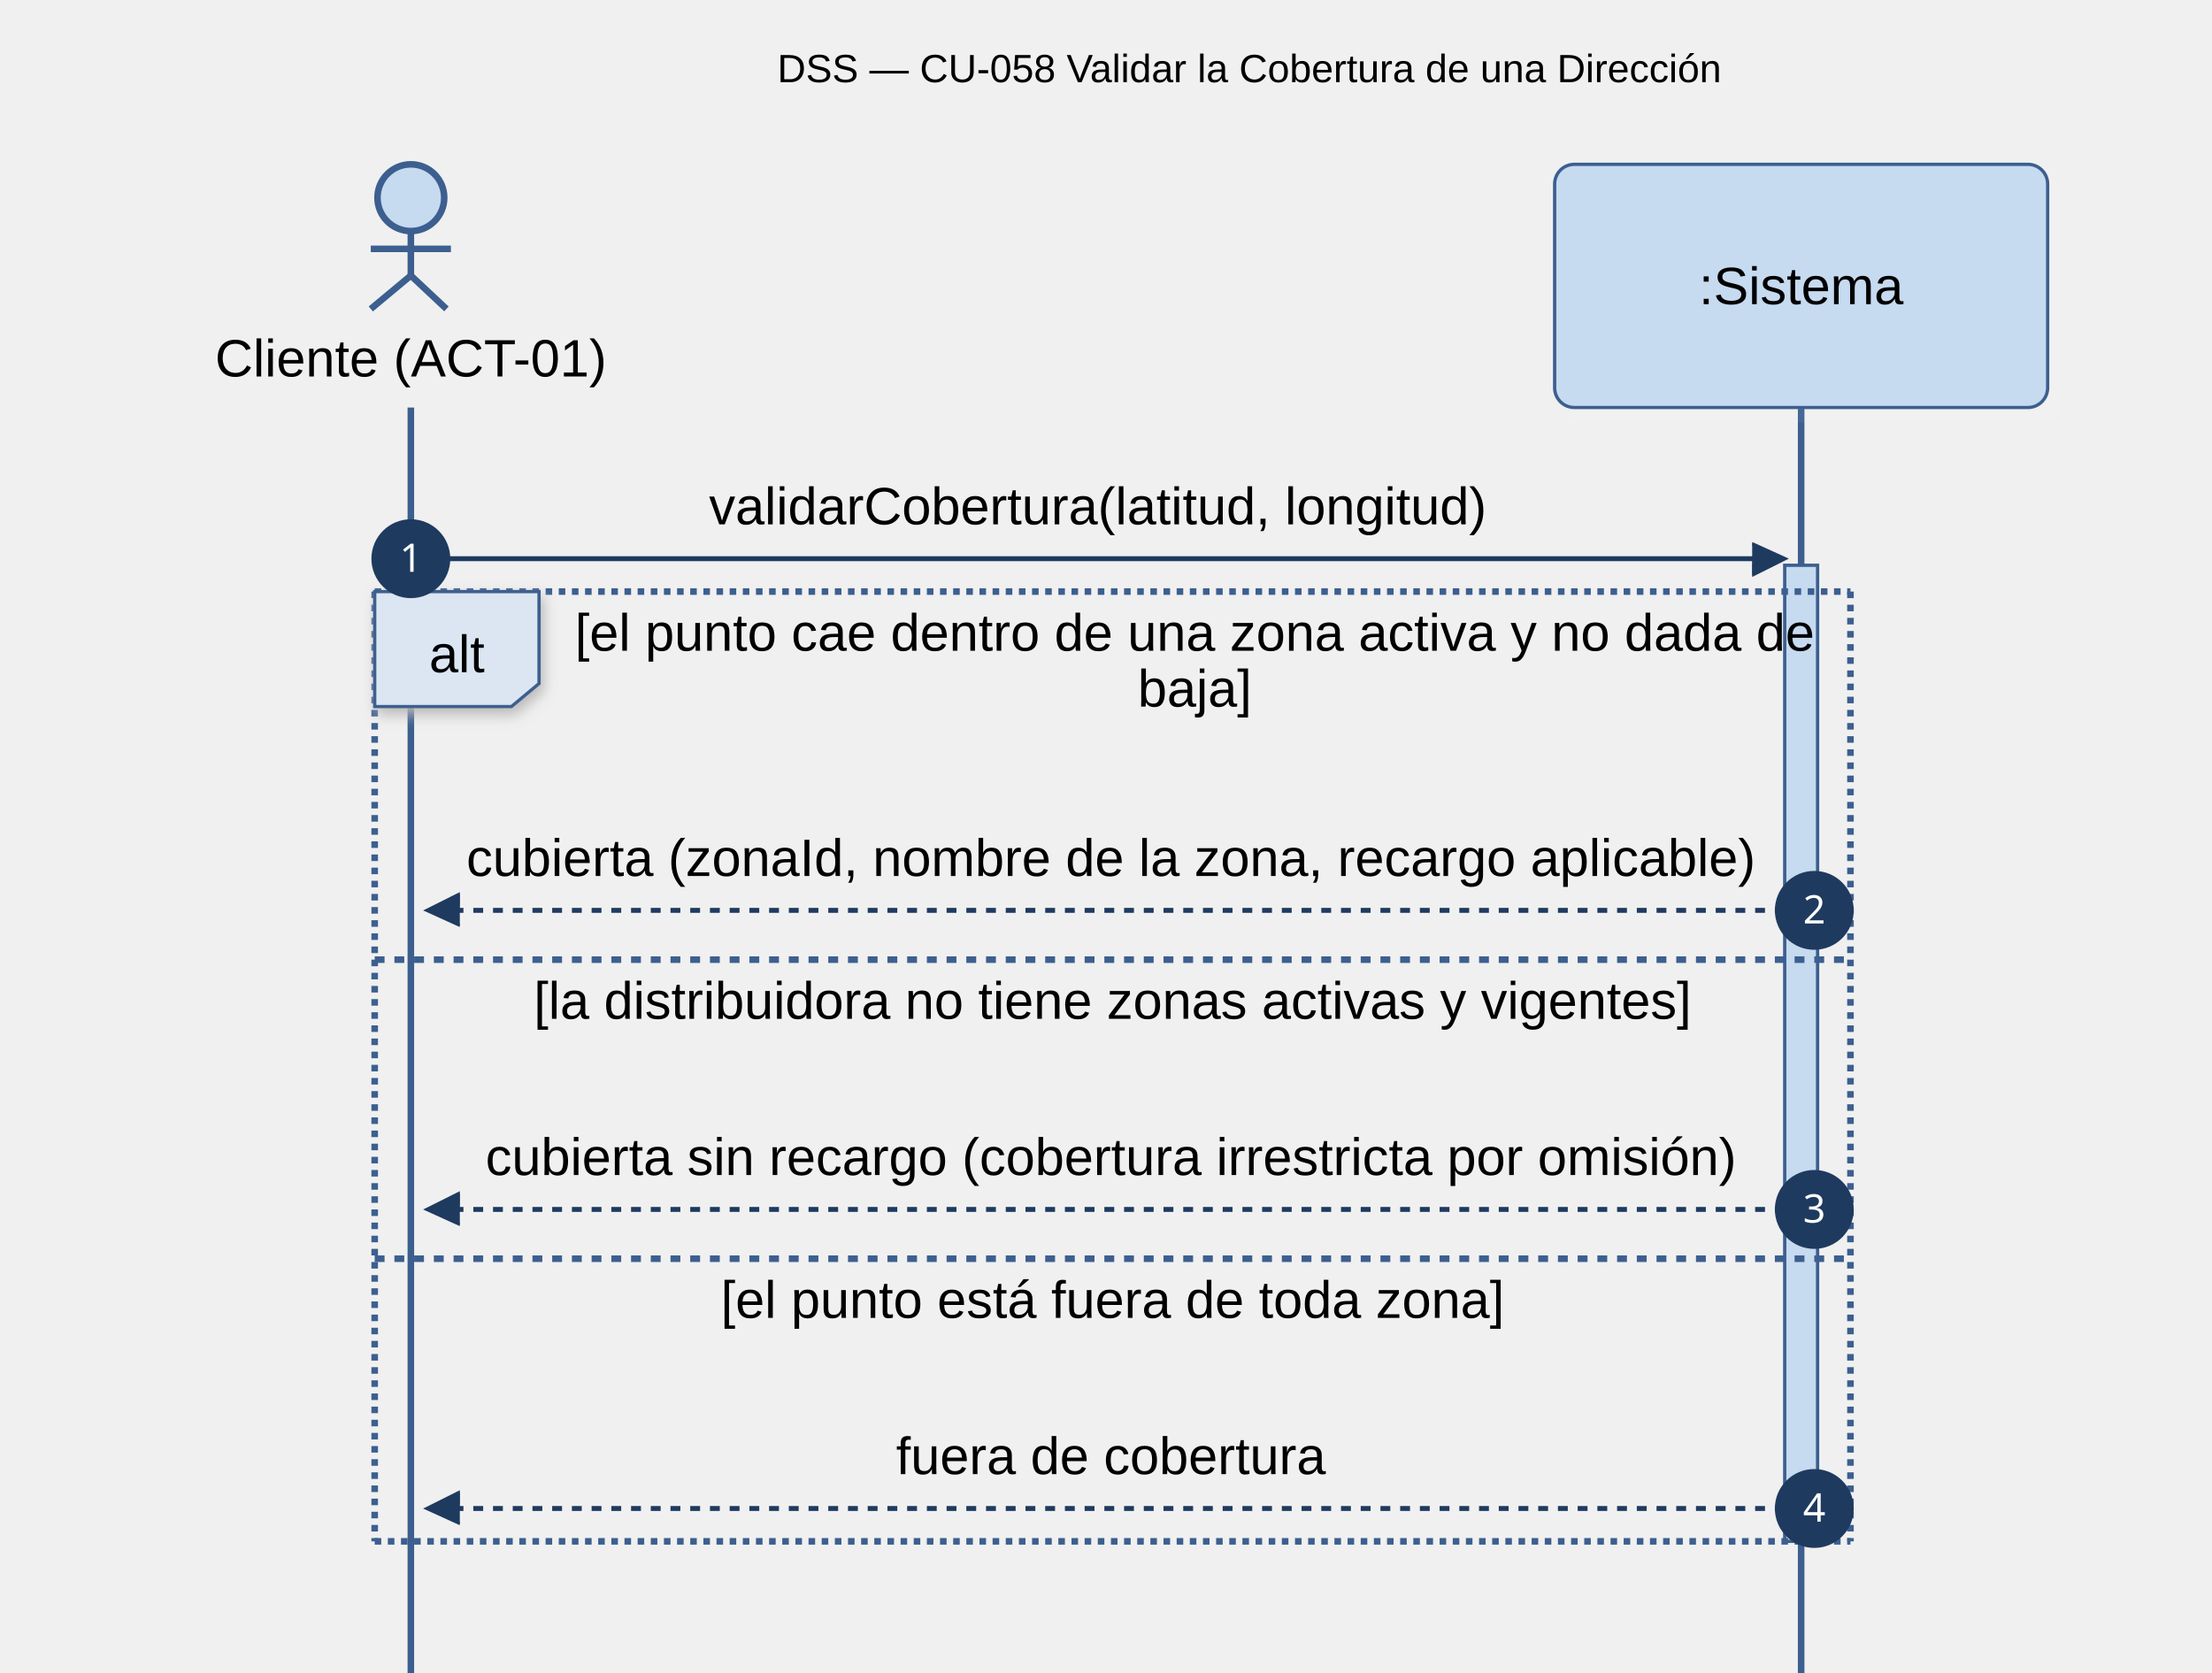
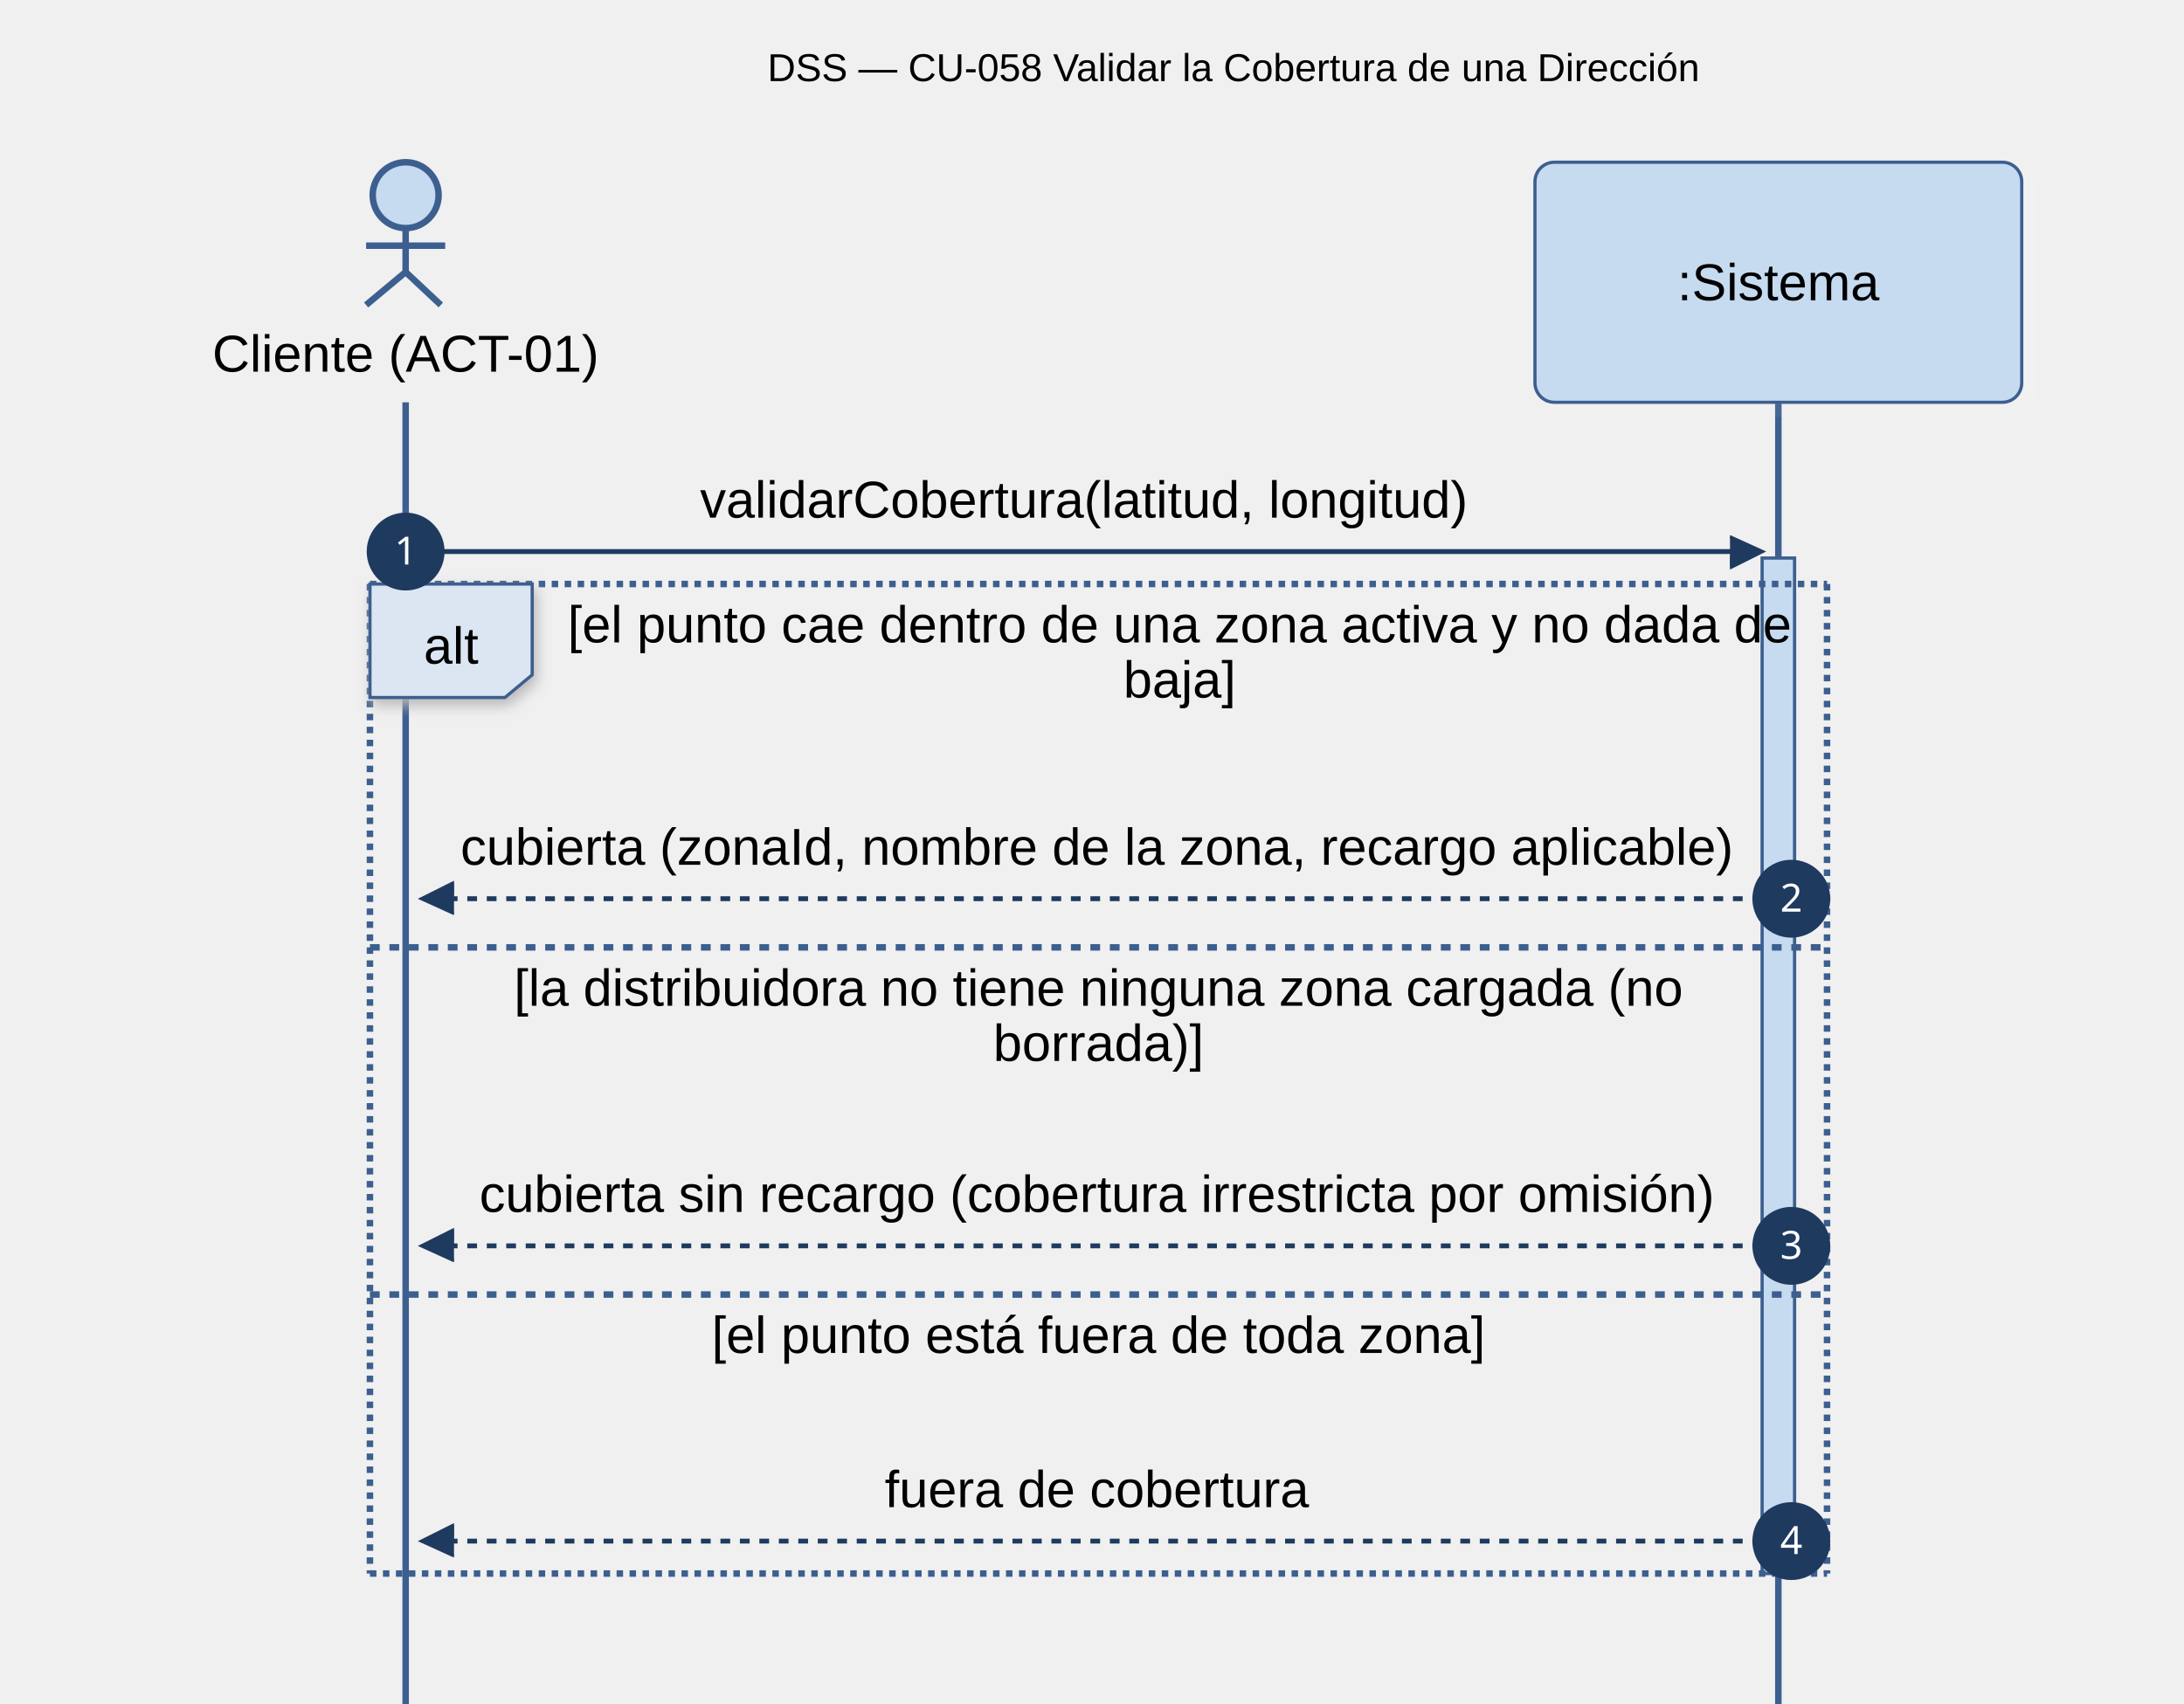
- <svg xmlns="http://www.w3.org/2000/svg" id="my-svg" width="100%" style="max-width: 673px; background-color: white;" viewBox="-50 -50 673 509" role="graphics-document document" aria-roledescription="sequence">
+ <svg xmlns="http://www.w3.org/2000/svg" id="my-svg" width="100%" style="max-width: 673px; background-color: white;" viewBox="-50 -50 673 525" role="graphics-document document" aria-roledescription="sequence">
  <g>
    <line id="actor1" x1="498" y1="74" x2="498" y2="2000" class="actor-line 200" stroke-width="0.5px" stroke="#999" name="SIS" data-et="life-line" data-id="SIS" />
    <g id="root-1" data-look="neo" data-et="participant" data-type="participant" data-id="SIS">
      <rect x="423" y="0" fill="#eaeaea" stroke="#666" width="150" height="74" name="SIS" rx="6" ry="6" class="actor actor-top" data-look="neo" filter="url(#my-svg-drop-shadow)" />
      <text x="498" y="37" dominant-baseline="central" alignment-baseline="central" class="actor actor-box" style="text-anchor: middle; font-size: 16px; font-weight: 400;">
        <tspan x="498" dy="0">:Sistema</tspan>
      </text>
    </g>
  </g>
  <g>
    <line id="actor0" x1="75" y1="74" x2="75" y2="2000" class="actor-line 200" stroke-width="0.5px" stroke="#999" name="CLI" data-et="life-line" data-id="CLI" />
  </g>
  <style>#my-svg{font-family:Arial,Helvetica,sans-serif;font-size:12px;fill:#000000;}@keyframes edge-animation-frame{from{stroke-dashoffset:0;}}@keyframes dash{to{stroke-dashoffset:0;}}#my-svg .edge-animation-slow{stroke-dasharray:9,5!important;stroke-dashoffset:900;animation:dash 50s linear infinite;stroke-linecap:round;}#my-svg .edge-animation-fast{stroke-dasharray:9,5!important;stroke-dashoffset:900;animation:dash 20s linear infinite;stroke-linecap:round;}#my-svg .error-icon{fill:hsl(31.429, 58.333%, 90.882%);}#my-svg .error-text{fill:rgb(9.688, 22.604, 36.812);stroke:rgb(9.688, 22.604, 36.812);}#my-svg .edge-thickness-normal{stroke-width:1px;}#my-svg .edge-thickness-thick{stroke-width:3.5px;}#my-svg .edge-pattern-solid{stroke-dasharray:0;}#my-svg .edge-thickness-invisible{stroke-width:0;fill:none;}#my-svg .edge-pattern-dashed{stroke-dasharray:3;}#my-svg .edge-pattern-dotted{stroke-dasharray:2;}#my-svg .marker{fill:#1F3A5F;stroke:#1F3A5F;}#my-svg .marker.cross{stroke:#1F3A5F;}#my-svg svg{font-family:Arial,Helvetica,sans-serif;font-size:12px;}#my-svg p{margin:0;}#my-svg .actor{stroke:#3C5F8F;fill:#C6DAF0;stroke-width:1;}#my-svg rect.actor.outer-path[data-look="neo"]{filter:drop-shadow( 1px 2px 2px rgba(185,185,185,1));}#my-svg rect.note[data-look="neo"]{stroke:#3C5F8F;fill:#FFFFFF;filter:drop-shadow( 1px 2px 2px rgba(185,185,185,1));}#my-svg text.actor&gt;tspan{fill:#000000;stroke:none;}#my-svg .actor-line{stroke:#3C5F8F;}#my-svg .innerArc{stroke-width:1.5;stroke-dasharray:none;}#my-svg .messageLine0{stroke-width:1.5;stroke-dasharray:none;stroke:#1F3A5F;}#my-svg .messageLine1{stroke-width:1.5;stroke-dasharray:2,2;stroke:#1F3A5F;}#my-svg [id$="-arrowhead"] path{fill:#1F3A5F;stroke:#1F3A5F;}#my-svg .sequenceNumber{fill:#FFFFFF;}#my-svg [id$="-sequencenumber"]{fill:#1F3A5F;}#my-svg [id$="-crosshead"] path{fill:#1F3A5F;stroke:#1F3A5F;}#my-svg .messageText{fill:#000000;stroke:none;}#my-svg .labelBox{stroke:#3C5F8F;fill:#DCE6F2;filter:drop-shadow( 1px 2px 2px rgba(185,185,185,1));}#my-svg .labelText,#my-svg .labelText&gt;tspan{fill:#000000;stroke:none;}#my-svg .loopText,#my-svg .loopText&gt;tspan{fill:#000000;stroke:none;}#my-svg .sectionTitle,#my-svg .sectionTitle&gt;tspan{fill:#000000;stroke:none;}#my-svg .loopLine{stroke-width:2px;stroke-dasharray:2,2;stroke:#3C5F8F;fill:#3C5F8F;}#my-svg .note{stroke:#3C5F8F;fill:#FFFFFF;}#my-svg .noteText,#my-svg .noteText&gt;tspan{fill:#000000;stroke:none;}#my-svg .activation0{fill:#C6DAF0;stroke:#3C5F8F;}#my-svg .activation1{fill:#C6DAF0;stroke:#3C5F8F;}#my-svg .activation2{fill:#C6DAF0;stroke:#3C5F8F;}#my-svg .actorPopupMenu{position:absolute;}#my-svg .actorPopupMenuPanel{position:absolute;fill:#C6DAF0;box-shadow:0px 8px 16px 0px rgba(0,0,0,0.2);filter:drop-shadow(3px 5px 2px rgb(0 0 0 / 0.4));}#my-svg .actor-man circle,#my-svg line{fill:#C6DAF0;stroke-width:2px;}#my-svg g rect.rect{filter:drop-shadow( 1px 2px 2px rgba(185,185,185,1));stroke:#3C5F8F;}#my-svg .node .neo-node{stroke:#3C5F8F;}#my-svg [data-look="neo"].node rect,#my-svg [data-look="neo"].cluster rect,#my-svg [data-look="neo"].node polygon{stroke:url(#my-svg-gradient);filter:drop-shadow( 1px 2px 2px rgba(185,185,185,1));}#my-svg [data-look="neo"].swimlane.cluster rect{filter:none;}#my-svg [data-look="neo"].node path{stroke:url(#my-svg-gradient);stroke-width:1px;}#my-svg [data-look="neo"].node .outer-path{filter:drop-shadow( 1px 2px 2px rgba(185,185,185,1));}#my-svg [data-look="neo"].node .neo-line path{stroke:#3C5F8F;filter:none;}#my-svg [data-look="neo"].node circle{stroke:url(#my-svg-gradient);filter:drop-shadow( 1px 2px 2px rgba(185,185,185,1));}#my-svg [data-look="neo"].node circle .state-start{fill:#000000;}#my-svg [data-look="neo"].icon-shape .icon{fill:url(#my-svg-gradient);filter:drop-shadow( 1px 2px 2px rgba(185,185,185,1));}#my-svg [data-look="neo"].icon-shape .icon-neo path{stroke:url(#my-svg-gradient);filter:drop-shadow( 1px 2px 2px rgba(185,185,185,1));}#my-svg :root{--mermaid-font-family:"trebuchet ms",verdana,arial,sans-serif;}</style>
  <g />
  <defs>
    <symbol id="my-svg-computer" width="24" height="24">
      <path transform="scale(.5)" d="M2 2v13h20v-13h-20zm18 11h-16v-9h16v9zm-10.228 6l.466-1h3.524l.467 1h-4.457zm14.228 3h-24l2-6h2.104l-1.33 4h18.45l-1.297-4h2.073l2 6zm-5-10h-14v-7h14v7z" />
    </symbol>
  </defs>
  <defs>
    <symbol id="my-svg-database" fill-rule="evenodd" clip-rule="evenodd">
      <path transform="scale(.5)" d="M12.258.001l.256.004.255.005.253.008.251.01.249.012.247.015.246.016.242.019.241.02.239.023.236.024.233.027.231.028.229.031.225.032.223.034.22.036.217.038.214.04.211.041.208.043.205.045.201.046.198.048.194.05.191.051.187.053.183.054.18.056.175.057.172.059.168.06.163.061.16.063.155.064.15.066.074.033.073.033.071.034.07.034.069.035.068.035.067.035.066.035.064.036.064.036.062.036.06.036.06.037.058.037.058.037.055.038.055.038.053.038.052.038.051.039.05.039.048.039.047.039.045.04.044.04.043.04.041.04.04.041.039.041.037.041.036.041.034.041.033.042.032.042.03.042.029.042.027.042.026.043.024.043.023.043.021.043.02.043.018.044.017.043.015.044.013.044.012.044.011.045.009.044.007.045.006.045.004.045.002.045.001.045v17l-.001.045-.002.045-.004.045-.006.045-.007.045-.009.044-.011.045-.012.044-.013.044-.015.044-.017.043-.018.044-.02.043-.021.043-.023.043-.024.043-.026.043-.027.042-.029.042-.03.042-.032.042-.033.042-.034.041-.036.041-.037.041-.039.041-.04.041-.041.04-.043.04-.044.04-.045.04-.047.039-.048.039-.05.039-.051.039-.052.038-.053.038-.055.038-.055.038-.058.037-.058.037-.06.037-.06.036-.062.036-.064.036-.064.036-.066.035-.067.035-.068.035-.069.035-.07.034-.071.034-.073.033-.074.033-.15.066-.155.064-.16.063-.163.061-.168.06-.172.059-.175.057-.18.056-.183.054-.187.053-.191.051-.194.05-.198.048-.201.046-.205.045-.208.043-.211.041-.214.04-.217.038-.22.036-.223.034-.225.032-.229.031-.231.028-.233.027-.236.024-.239.023-.241.02-.242.019-.246.016-.247.015-.249.012-.251.01-.253.008-.255.005-.256.004-.258.001-.258-.001-.256-.004-.255-.005-.253-.008-.251-.01-.249-.012-.247-.015-.245-.016-.243-.019-.241-.02-.238-.023-.236-.024-.234-.027-.231-.028-.228-.031-.226-.032-.223-.034-.22-.036-.217-.038-.214-.04-.211-.041-.208-.043-.204-.045-.201-.046-.198-.048-.195-.05-.19-.051-.187-.053-.184-.054-.179-.056-.176-.057-.172-.059-.167-.06-.164-.061-.159-.063-.155-.064-.151-.066-.074-.033-.072-.033-.072-.034-.07-.034-.069-.035-.068-.035-.067-.035-.066-.035-.064-.036-.063-.036-.062-.036-.061-.036-.06-.037-.058-.037-.057-.037-.056-.038-.055-.038-.053-.038-.052-.038-.051-.039-.049-.039-.049-.039-.046-.039-.046-.04-.044-.04-.043-.04-.041-.04-.04-.041-.039-.041-.037-.041-.036-.041-.034-.041-.033-.042-.032-.042-.03-.042-.029-.042-.027-.042-.026-.043-.024-.043-.023-.043-.021-.043-.02-.043-.018-.044-.017-.043-.015-.044-.013-.044-.012-.044-.011-.045-.009-.044-.007-.045-.006-.045-.004-.045-.002-.045-.001-.045v-17l.001-.045.002-.045.004-.045.006-.045.007-.045.009-.044.011-.045.012-.044.013-.044.015-.044.017-.043.018-.044.02-.043.021-.043.023-.043.024-.043.026-.043.027-.042.029-.042.03-.042.032-.042.033-.042.034-.041.036-.041.037-.041.039-.041.04-.041.041-.04.043-.04.044-.04.046-.04.046-.039.049-.039.049-.039.051-.039.052-.038.053-.038.055-.038.056-.038.057-.037.058-.037.06-.037.061-.036.062-.036.063-.036.064-.036.066-.035.067-.035.068-.035.069-.035.07-.034.072-.034.072-.033.074-.033.151-.066.155-.064.159-.063.164-.061.167-.06.172-.059.176-.057.179-.056.184-.054.187-.053.19-.051.195-.05.198-.048.201-.046.204-.045.208-.043.211-.041.214-.04.217-.038.22-.036.223-.034.226-.032.228-.031.231-.028.234-.027.236-.024.238-.023.241-.02.243-.019.245-.016.247-.015.249-.012.251-.01.253-.008.255-.005.256-.004.258-.001.258.001zm-9.258 20.499v.01l.001.021.003.021.004.022.005.021.006.022.007.022.009.023.01.022.011.023.012.023.013.023.015.023.016.024.017.023.018.024.019.024.021.024.022.025.023.024.024.025.052.049.056.05.061.051.066.051.07.051.075.051.079.052.084.052.088.052.092.052.097.052.102.051.105.052.11.052.114.051.119.051.123.051.127.05.131.05.135.05.139.048.144.049.147.047.152.047.155.047.16.045.163.045.167.043.171.043.176.041.178.041.183.039.187.039.19.037.194.035.197.035.202.033.204.031.209.03.212.029.216.027.219.025.222.024.226.021.23.02.233.018.236.016.24.015.243.012.246.01.249.008.253.005.256.004.259.001.26-.001.257-.004.254-.005.25-.008.247-.011.244-.012.241-.014.237-.016.233-.018.231-.021.226-.021.224-.024.22-.026.216-.027.212-.028.21-.031.205-.031.202-.034.198-.034.194-.036.191-.037.187-.039.183-.04.179-.04.175-.042.172-.043.168-.044.163-.045.16-.046.155-.046.152-.047.148-.048.143-.049.139-.049.136-.05.131-.05.126-.05.123-.051.118-.052.114-.051.11-.052.106-.052.101-.052.096-.052.092-.052.088-.053.083-.051.079-.052.074-.052.07-.051.065-.051.06-.051.056-.05.051-.05.023-.024.023-.025.021-.024.02-.024.019-.024.018-.024.017-.024.015-.023.014-.024.013-.023.012-.023.01-.023.01-.022.008-.022.006-.022.006-.022.004-.022.004-.021.001-.021.001-.021v-4.127l-.077.055-.08.053-.083.054-.085.053-.087.052-.09.052-.093.051-.095.05-.097.05-.1.049-.102.049-.105.048-.106.047-.109.047-.111.046-.114.045-.115.045-.118.044-.12.043-.122.042-.124.042-.126.041-.128.04-.13.04-.132.038-.134.038-.135.037-.138.037-.139.035-.142.035-.143.034-.144.033-.147.032-.148.031-.15.03-.151.03-.153.029-.154.027-.156.027-.158.026-.159.025-.161.024-.162.023-.163.022-.165.021-.166.02-.167.019-.169.018-.169.017-.171.016-.173.015-.173.014-.175.013-.175.012-.177.011-.178.01-.179.008-.179.008-.181.006-.182.005-.182.004-.184.003-.184.002h-.37l-.184-.002-.184-.003-.182-.004-.182-.005-.181-.006-.179-.008-.179-.008-.178-.01-.176-.011-.176-.012-.175-.013-.173-.014-.172-.015-.171-.016-.17-.017-.169-.018-.167-.019-.166-.02-.165-.021-.163-.022-.162-.023-.161-.024-.159-.025-.157-.026-.156-.027-.155-.027-.153-.029-.151-.03-.15-.03-.148-.031-.146-.032-.145-.033-.143-.034-.141-.035-.14-.035-.137-.037-.136-.037-.134-.038-.132-.038-.13-.04-.128-.04-.126-.041-.124-.042-.122-.042-.12-.044-.117-.043-.116-.045-.113-.045-.112-.046-.109-.047-.106-.047-.105-.048-.102-.049-.1-.049-.097-.05-.095-.05-.093-.052-.09-.051-.087-.052-.085-.053-.083-.054-.08-.054-.077-.054v4.127zm0-5.654v.011l.001.021.003.021.004.021.005.022.006.022.007.022.009.022.01.022.011.023.012.023.013.023.015.024.016.023.017.024.018.024.019.024.021.024.022.024.023.025.024.024.052.05.056.05.061.05.066.051.07.051.075.052.079.051.084.052.088.052.092.052.097.052.102.052.105.052.11.051.114.051.119.052.123.05.127.051.131.05.135.049.139.049.144.048.147.048.152.047.155.046.16.045.163.045.167.044.171.042.176.042.178.04.183.04.187.038.19.037.194.036.197.034.202.033.204.032.209.03.212.028.216.027.219.025.222.024.226.022.23.02.233.018.236.016.24.014.243.012.246.01.249.008.253.006.256.003.259.001.26-.001.257-.003.254-.006.25-.008.247-.01.244-.012.241-.015.237-.016.233-.018.231-.02.226-.022.224-.024.22-.025.216-.027.212-.029.21-.03.205-.032.202-.033.198-.035.194-.036.191-.037.187-.039.183-.039.179-.041.175-.042.172-.043.168-.044.163-.045.16-.045.155-.047.152-.047.148-.048.143-.048.139-.05.136-.049.131-.05.126-.051.123-.051.118-.051.114-.052.11-.052.106-.052.101-.052.096-.052.092-.052.088-.052.083-.052.079-.052.074-.051.07-.052.065-.051.06-.05.056-.051.051-.049.023-.025.023-.024.021-.025.02-.024.019-.024.018-.024.017-.024.015-.023.014-.023.013-.024.012-.022.01-.023.01-.023.008-.022.006-.022.006-.022.004-.021.004-.022.001-.021.001-.021v-4.139l-.077.054-.08.054-.083.054-.085.052-.087.053-.09.051-.093.051-.095.051-.097.05-.1.049-.102.049-.105.048-.106.047-.109.047-.111.046-.114.045-.115.044-.118.044-.12.044-.122.042-.124.042-.126.041-.128.04-.13.039-.132.039-.134.038-.135.037-.138.036-.139.036-.142.035-.143.033-.144.033-.147.033-.148.031-.15.03-.151.03-.153.028-.154.028-.156.027-.158.026-.159.025-.161.024-.162.023-.163.022-.165.021-.166.02-.167.019-.169.018-.169.017-.171.016-.173.015-.173.014-.175.013-.175.012-.177.011-.178.009-.179.009-.179.007-.181.007-.182.005-.182.004-.184.003-.184.002h-.37l-.184-.002-.184-.003-.182-.004-.182-.005-.181-.007-.179-.007-.179-.009-.178-.009-.176-.011-.176-.012-.175-.013-.173-.014-.172-.015-.171-.016-.17-.017-.169-.018-.167-.019-.166-.02-.165-.021-.163-.022-.162-.023-.161-.024-.159-.025-.157-.026-.156-.027-.155-.028-.153-.028-.151-.03-.15-.03-.148-.031-.146-.033-.145-.033-.143-.033-.141-.035-.14-.036-.137-.036-.136-.037-.134-.038-.132-.039-.13-.039-.128-.04-.126-.041-.124-.042-.122-.043-.12-.043-.117-.044-.116-.044-.113-.046-.112-.046-.109-.046-.106-.047-.105-.048-.102-.049-.1-.049-.097-.05-.095-.051-.093-.051-.09-.051-.087-.053-.085-.052-.083-.054-.08-.054-.077-.054v4.139zm0-5.666v.011l.001.02.003.022.004.021.005.022.006.021.007.022.009.023.01.022.011.023.012.023.013.023.015.023.016.024.017.024.018.023.019.024.021.025.022.024.023.024.024.025.052.05.056.05.061.05.066.051.07.051.075.052.079.051.084.052.088.052.092.052.097.052.102.052.105.051.11.052.114.051.119.051.123.051.127.05.131.05.135.05.139.049.144.048.147.048.152.047.155.046.16.045.163.045.167.043.171.043.176.042.178.04.183.04.187.038.19.037.194.036.197.034.202.033.204.032.209.03.212.028.216.027.219.025.222.024.226.021.23.02.233.018.236.017.24.014.243.012.246.01.249.008.253.006.256.003.259.001.26-.001.257-.003.254-.006.25-.008.247-.01.244-.013.241-.014.237-.016.233-.018.231-.02.226-.022.224-.024.22-.025.216-.027.212-.029.21-.03.205-.032.202-.033.198-.035.194-.036.191-.037.187-.039.183-.039.179-.041.175-.042.172-.043.168-.044.163-.045.16-.045.155-.047.152-.047.148-.048.143-.049.139-.049.136-.049.131-.051.126-.05.123-.051.118-.052.114-.051.11-.052.106-.052.101-.052.096-.052.092-.052.088-.052.083-.052.079-.052.074-.052.07-.051.065-.051.06-.051.056-.05.051-.049.023-.025.023-.025.021-.024.02-.024.019-.024.018-.024.017-.024.015-.023.014-.024.013-.023.012-.023.01-.022.01-.023.008-.022.006-.022.006-.022.004-.022.004-.021.001-.021.001-.021v-4.153l-.077.054-.08.054-.083.053-.085.053-.087.053-.09.051-.093.051-.095.051-.097.05-.1.049-.102.048-.105.048-.106.048-.109.046-.111.046-.114.046-.115.044-.118.044-.12.043-.122.043-.124.042-.126.041-.128.04-.13.039-.132.039-.134.038-.135.037-.138.036-.139.036-.142.034-.143.034-.144.033-.147.032-.148.032-.15.03-.151.03-.153.028-.154.028-.156.027-.158.026-.159.024-.161.024-.162.023-.163.023-.165.021-.166.02-.167.019-.169.018-.169.017-.171.016-.173.015-.173.014-.175.013-.175.012-.177.01-.178.01-.179.009-.179.007-.181.006-.182.006-.182.004-.184.003-.184.001-.185.001-.185-.001-.184-.001-.184-.003-.182-.004-.182-.006-.181-.006-.179-.007-.179-.009-.178-.01-.176-.01-.176-.012-.175-.013-.173-.014-.172-.015-.171-.016-.17-.017-.169-.018-.167-.019-.166-.02-.165-.021-.163-.023-.162-.023-.161-.024-.159-.024-.157-.026-.156-.027-.155-.028-.153-.028-.151-.03-.15-.03-.148-.032-.146-.032-.145-.033-.143-.034-.141-.034-.14-.036-.137-.036-.136-.037-.134-.038-.132-.039-.13-.039-.128-.041-.126-.041-.124-.041-.122-.043-.12-.043-.117-.044-.116-.044-.113-.046-.112-.046-.109-.046-.106-.048-.105-.048-.102-.048-.1-.05-.097-.049-.095-.051-.093-.051-.09-.052-.087-.052-.085-.053-.083-.053-.08-.054-.077-.054v4.153zm8.74-8.179l-.257.004-.254.005-.25.008-.247.011-.244.012-.241.014-.237.016-.233.018-.231.021-.226.022-.224.023-.22.026-.216.027-.212.028-.21.031-.205.032-.202.033-.198.034-.194.036-.191.038-.187.038-.183.04-.179.041-.175.042-.172.043-.168.043-.163.045-.16.046-.155.046-.152.048-.148.048-.143.048-.139.049-.136.05-.131.05-.126.051-.123.051-.118.051-.114.052-.11.052-.106.052-.101.052-.096.052-.092.052-.088.052-.083.052-.079.052-.074.051-.07.052-.065.051-.06.05-.056.05-.051.05-.023.025-.023.024-.021.024-.02.025-.019.024-.018.024-.017.023-.015.024-.014.023-.013.023-.012.023-.01.023-.01.022-.008.022-.006.023-.006.021-.004.022-.004.021-.001.021-.001.021.001.021.001.021.004.021.004.022.006.021.006.023.008.022.01.022.01.023.012.023.013.023.014.023.015.024.017.023.018.024.019.024.02.025.021.024.023.024.023.025.051.05.056.05.06.05.065.051.07.052.074.051.079.052.083.052.088.052.092.052.096.052.101.052.106.052.11.052.114.052.118.051.123.051.126.051.131.05.136.05.139.049.143.048.148.048.152.048.155.046.16.046.163.045.168.043.172.043.175.042.179.041.183.04.187.038.191.038.194.036.198.034.202.033.205.032.21.031.212.028.216.027.22.026.224.023.226.022.231.021.233.018.237.016.241.014.244.012.247.011.25.008.254.005.257.004.26.001.26-.001.257-.004.254-.005.25-.008.247-.011.244-.012.241-.014.237-.016.233-.018.231-.021.226-.022.224-.023.22-.026.216-.027.212-.028.21-.031.205-.032.202-.033.198-.034.194-.036.191-.038.187-.038.183-.04.179-.041.175-.042.172-.043.168-.043.163-.045.16-.046.155-.046.152-.048.148-.048.143-.048.139-.049.136-.05.131-.05.126-.051.123-.051.118-.051.114-.052.11-.052.106-.052.101-.052.096-.052.092-.052.088-.052.083-.052.079-.052.074-.051.07-.052.065-.051.06-.05.056-.05.051-.05.023-.025.023-.024.021-.024.02-.025.019-.024.018-.024.017-.023.015-.024.014-.023.013-.023.012-.023.01-.023.01-.022.008-.022.006-.023.006-.021.004-.022.004-.021.001-.021.001-.021-.001-.021-.001-.021-.004-.021-.004-.022-.006-.021-.006-.023-.008-.022-.01-.022-.01-.023-.012-.023-.013-.023-.014-.023-.015-.024-.017-.023-.018-.024-.019-.024-.02-.025-.021-.024-.023-.024-.023-.025-.051-.05-.056-.05-.06-.05-.065-.051-.07-.052-.074-.051-.079-.052-.083-.052-.088-.052-.092-.052-.096-.052-.101-.052-.106-.052-.11-.052-.114-.052-.118-.051-.123-.051-.126-.051-.131-.05-.136-.05-.139-.049-.143-.048-.148-.048-.152-.048-.155-.046-.16-.046-.163-.045-.168-.043-.172-.043-.175-.042-.179-.041-.183-.04-.187-.038-.191-.038-.194-.036-.198-.034-.202-.033-.205-.032-.21-.031-.212-.028-.216-.027-.22-.026-.224-.023-.226-.022-.231-.021-.233-.018-.237-.016-.241-.014-.244-.012-.247-.011-.25-.008-.254-.005-.257-.004-.26-.001-.26.001z" />
    </symbol>
  </defs>
  <defs>
    <symbol id="my-svg-clock" width="24" height="24">
      <path transform="scale(.5)" d="M12 2c5.514 0 10 4.486 10 10s-4.486 10-10 10-10-4.486-10-10 4.486-10 10-10zm0-2c-6.627 0-12 5.373-12 12s5.373 12 12 12 12-5.373 12-12-5.373-12-12-12zm5.848 12.459c.202.038.202.333.001.372-1.907.361-6.045 1.111-6.547 1.111-.719 0-1.301-.582-1.301-1.301 0-.512.77-5.447 1.125-7.445.034-.192.312-.181.343.014l.985 6.238 5.394 1.011z" />
    </symbol>
  </defs>
  <defs>
    <marker id="my-svg-arrowhead" refX="7.9" refY="5" markerUnits="userSpaceOnUse" markerWidth="12" markerHeight="12" orient="auto-start-reverse">
      <path d="M -1 0 L 10 5 L 0 10 z" />
    </marker>
  </defs>
  <defs>
    <marker id="my-svg-crosshead" markerWidth="15" markerHeight="8" orient="auto" refX="4" refY="4.5">
      <path fill="none" stroke="#000000" stroke-width="1pt" d="M 1,2 L 6,7 M 6,2 L 1,7" style="stroke-dasharray: 0, 0;" />
    </marker>
  </defs>
  <defs>
    <marker id="my-svg-filled-head" refX="15.5" refY="7" markerWidth="20" markerHeight="28" orient="auto">
      <path d="M 18,7 L9,13 L14,7 L9,1 Z" />
    </marker>
  </defs>
  <defs>
    <marker id="my-svg-sequencenumber" refX="15" refY="15" markerWidth="60" markerHeight="40" orient="auto">
      <circle cx="15" cy="15" r="6" />
    </marker>
  </defs>
  <defs>
    <marker id="my-svg-solidTopArrowHead" refX="7.9" refY="7.25" markerUnits="userSpaceOnUse" markerWidth="12" markerHeight="12" orient="auto-start-reverse">
      <path d="M 0 0 L 10 8 L 0 8 z" />
    </marker>
  </defs>
  <defs>
    <marker id="my-svg-solidBottomArrowHead" refX="7.9" refY="0.75" markerUnits="userSpaceOnUse" markerWidth="12" markerHeight="12" orient="auto-start-reverse">
      <path d="M 0 0 L 10 0 L 0 8 z" />
    </marker>
  </defs>
  <defs>
    <marker id="my-svg-stickTopArrowHead" refX="7.5" refY="7" markerUnits="userSpaceOnUse" markerWidth="12" markerHeight="12" orient="auto-start-reverse">
      <path d="M 0 0 L 7 7" stroke="black" stroke-width="1.5" fill="none" />
    </marker>
  </defs>
  <defs>
    <marker id="my-svg-stickBottomArrowHead" refX="7.5" refY="0" markerUnits="userSpaceOnUse" markerWidth="12" markerHeight="12" orient="auto-start-reverse">
      <path d="M 0 7 L 7 0" stroke="black" stroke-width="1.5" fill="none" />
    </marker>
  </defs>
  <defs>
    <filter id="my-svg-drop-shadow" height="130%" width="130%">
      <feDropShadow dx="4" dy="4" stdDeviation="0" flood-opacity="0.06" flood-color="#FFFFFF" />
    </filter>
  </defs>
  <g>
-     <rect x="493" y="122" fill="#EDF2AE" stroke="#666" width="10" height="297" class="activation0" data-look="neo" />
+     <rect x="493" y="122" fill="#EDF2AE" stroke="#666" width="10" height="313" class="activation0" data-look="neo" />
  </g>
  <g data-et="control-structure" data-id="i9">
    <line x1="64" y1="130" x2="513" y2="130" class="loopLine" />
-     <line x1="513" y1="130" x2="513" y2="419" class="loopLine" />
-     <line x1="64" y1="419" x2="513" y2="419" class="loopLine" />
-     <line x1="64" y1="130" x2="64" y2="419" class="loopLine" />
+     <line x1="513" y1="130" x2="513" y2="435" class="loopLine" />
+     <line x1="64" y1="435" x2="513" y2="435" class="loopLine" />
+     <line x1="64" y1="130" x2="64" y2="435" class="loopLine" />
    <line x1="64" y1="242" x2="513" y2="242" class="loopLine" style="stroke-dasharray: 3, 3;" />
-     <line x1="64" y1="333" x2="513" y2="333" class="loopLine" style="stroke-dasharray: 3, 3;" />
+     <line x1="64" y1="349" x2="513" y2="349" class="loopLine" style="stroke-dasharray: 3, 3;" />
    <polygon points="64,130 114,130 114,158 105.6,165 64,165" class="labelBox" />
    <text x="89" y="150" text-anchor="middle" dominant-baseline="middle" alignment-baseline="middle" class="labelText" style="font-size: 16px; font-weight: 400;">alt</text>
    <text x="313.5" y="148" text-anchor="middle" class="loopText" style="font-size: 16px; font-weight: 400;">
      <tspan x="313.5">[el punto cae dentro de una zona activa y no dada de</tspan>
    </text>
    <text x="313.5" y="165" text-anchor="middle" class="loopText" style="font-size: 16px; font-weight: 400;">
      <tspan x="313.5">baja]</tspan>
    </text>
-     <text x="288.5" y="260" text-anchor="middle" class="sectionTitle" style="font-size: 16px; font-weight: 400;">[la distribuidora no tiene zonas activas y vigentes]</text>
-     <text x="288.5" y="351" text-anchor="middle" class="sectionTitle" style="font-size: 16px; font-weight: 400;">[el punto está fuera de toda zona]</text>
+     <text x="288.5" y="260" text-anchor="middle" class="sectionTitle" style="font-size: 16px; font-weight: 400;">[la distribuidora no tiene ninguna zona cargada (no</text>
+     <text x="288.5" y="277" text-anchor="middle" class="sectionTitle" style="font-size: 16px; font-weight: 400;">borrada)]</text>
+     <text x="288.5" y="367" text-anchor="middle" class="sectionTitle" style="font-size: 16px; font-weight: 400;">[el punto está fuera de toda zona]</text>
  </g>
  <g class="actor-man actor-top" name="CLI" data-et="participant" data-type="actor" data-id="CLI" style="stroke: rgb(60, 95, 143);">
    <line id="actor-man-torso0" x1="75" y1="20.308" x2="75" y2="33.846" />
    <line id="actor-man-arms0" x1="62.815" y1="25.723" x2="87.185" y2="25.723" />
    <line x1="62.815" y1="44" x2="75" y2="33.846" />
    <line x1="75" y1="33.846" x2="85.831" y2="44" />
    <circle cx="75" cy="10.154" r="10.154" width="150" height="74" />
    <text x="75" y="59" dominant-baseline="central" alignment-baseline="central" class="actor actor-man" style="text-anchor: middle; font-size: 16px; font-weight: 400;">
      <tspan x="75" dy="0">Cliente (ACT-01)</tspan>
    </text>
  </g>
  <text x="284" y="89" text-anchor="middle" dominant-baseline="middle" alignment-baseline="middle" class="messageText" dy="1em" style="font-size: 16px; font-weight: 400;">validarCobertura(latitud, longitud)</text>
  <line x1="82" y1="120" x2="491" y2="120" class="messageLine0" data-et="message" data-id="i1" data-from="CLI" data-to="SIS" stroke-width="2" stroke="none" marker-end="url(#my-svg-arrowhead)" style="fill: none;" />
  <line x1="75" y1="120" x2="75" y2="120" stroke-width="0" marker-start="url(#my-svg-sequencenumber)" />
  <text x="75" y="124" font-family="sans-serif" font-size="12px" text-anchor="middle" class="sequenceNumber">1</text>
  <text x="288" y="196" text-anchor="middle" dominant-baseline="middle" alignment-baseline="middle" class="messageText" dy="1em" style="font-size: 16px; font-weight: 400;">cubierta (zonaId, nombre de la zona, recargo aplicable)</text>
  <line x1="499" y1="227" x2="82" y2="227" class="messageLine1" data-et="message" data-id="i4" data-from="SIS" data-to="CLI" stroke-width="2" stroke="none" marker-end="url(#my-svg-arrowhead)" style="stroke-dasharray: 3, 3; fill: none;" />
  <line x1="502" y1="227" x2="502" y2="227" stroke-width="0" marker-start="url(#my-svg-sequencenumber)" />
  <text x="502" y="231" font-family="sans-serif" font-size="12px" text-anchor="middle" class="sequenceNumber">2</text>
-   <text x="288" y="287" text-anchor="middle" dominant-baseline="middle" alignment-baseline="middle" class="messageText" dy="1em" style="font-size: 16px; font-weight: 400;">cubierta sin recargo (cobertura irrestricta por omisión)</text>
-   <line x1="499" y1="318" x2="82" y2="318" class="messageLine1" data-et="message" data-id="i6" data-from="SIS" data-to="CLI" stroke-width="2" stroke="none" marker-end="url(#my-svg-arrowhead)" style="stroke-dasharray: 3, 3; fill: none;" />
-   <line x1="502" y1="318" x2="502" y2="318" stroke-width="0" marker-start="url(#my-svg-sequencenumber)" />
-   <text x="502" y="322" font-family="sans-serif" font-size="12px" text-anchor="middle" class="sequenceNumber">3</text>
-   <text x="288" y="378" text-anchor="middle" dominant-baseline="middle" alignment-baseline="middle" class="messageText" dy="1em" style="font-size: 16px; font-weight: 400;">fuera de cobertura</text>
-   <line x1="499" y1="409" x2="82" y2="409" class="messageLine1" data-et="message" data-id="i8" data-from="SIS" data-to="CLI" stroke-width="2" stroke="none" marker-end="url(#my-svg-arrowhead)" style="stroke-dasharray: 3, 3; fill: none;" />
-   <line x1="502" y1="409" x2="502" y2="409" stroke-width="0" marker-start="url(#my-svg-sequencenumber)" />
-   <text x="502" y="413" font-family="sans-serif" font-size="12px" text-anchor="middle" class="sequenceNumber">4</text>
+   <text x="288" y="303" text-anchor="middle" dominant-baseline="middle" alignment-baseline="middle" class="messageText" dy="1em" style="font-size: 16px; font-weight: 400;">cubierta sin recargo (cobertura irrestricta por omisión)</text>
+   <line x1="499" y1="334" x2="82" y2="334" class="messageLine1" data-et="message" data-id="i6" data-from="SIS" data-to="CLI" stroke-width="2" stroke="none" marker-end="url(#my-svg-arrowhead)" style="stroke-dasharray: 3, 3; fill: none;" />
+   <line x1="502" y1="334" x2="502" y2="334" stroke-width="0" marker-start="url(#my-svg-sequencenumber)" />
+   <text x="502" y="338" font-family="sans-serif" font-size="12px" text-anchor="middle" class="sequenceNumber">3</text>
+   <text x="288" y="394" text-anchor="middle" dominant-baseline="middle" alignment-baseline="middle" class="messageText" dy="1em" style="font-size: 16px; font-weight: 400;">fuera de cobertura</text>
+   <line x1="499" y1="425" x2="82" y2="425" class="messageLine1" data-et="message" data-id="i8" data-from="SIS" data-to="CLI" stroke-width="2" stroke="none" marker-end="url(#my-svg-arrowhead)" style="stroke-dasharray: 3, 3; fill: none;" />
+   <line x1="502" y1="425" x2="502" y2="425" stroke-width="0" marker-start="url(#my-svg-sequencenumber)" />
+   <text x="502" y="429" font-family="sans-serif" font-size="12px" text-anchor="middle" class="sequenceNumber">4</text>
  <text x="186.5" y="-25">DSS — CU-058 Validar la Cobertura de una Dirección</text>
</svg>
